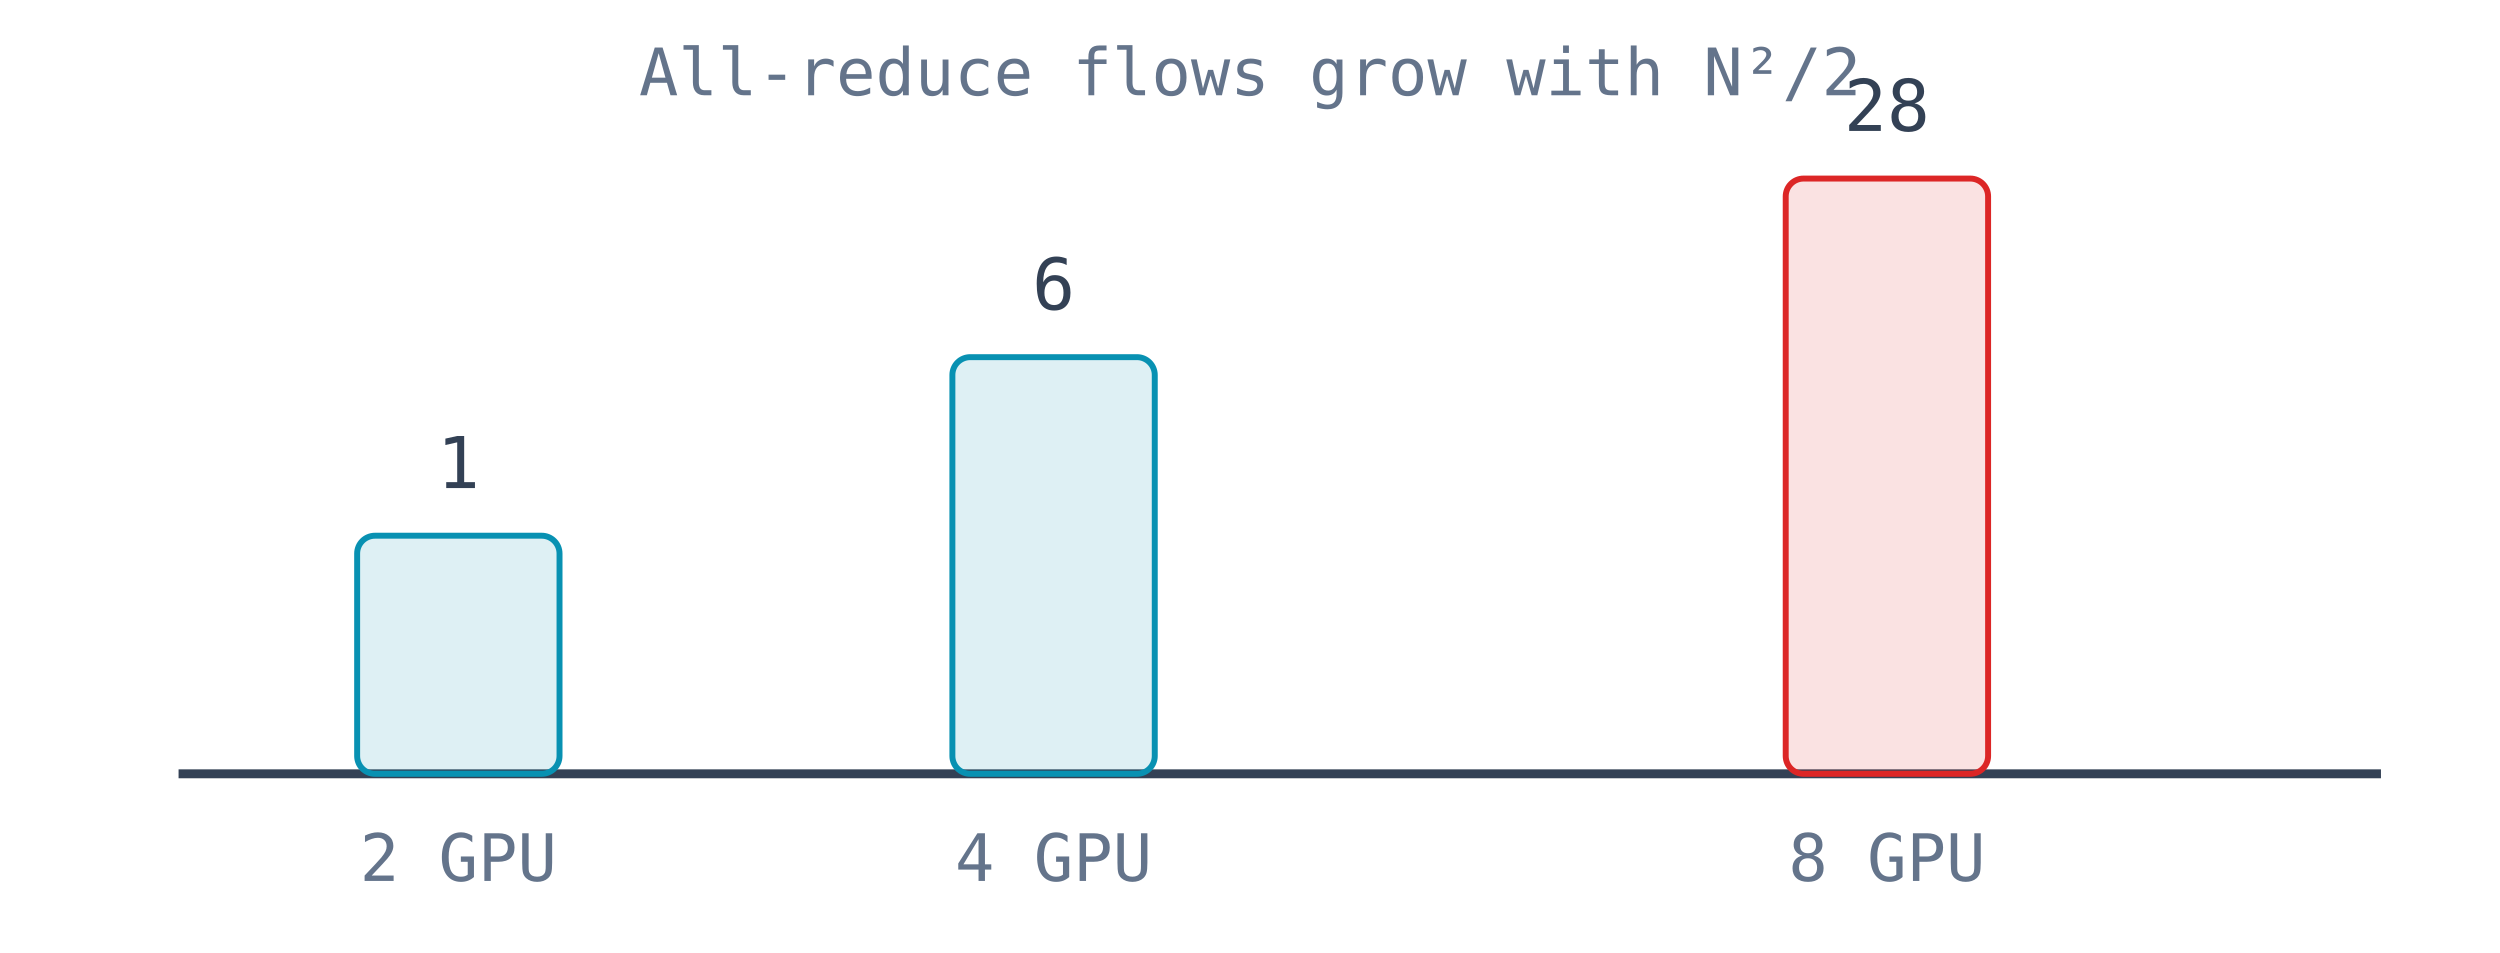
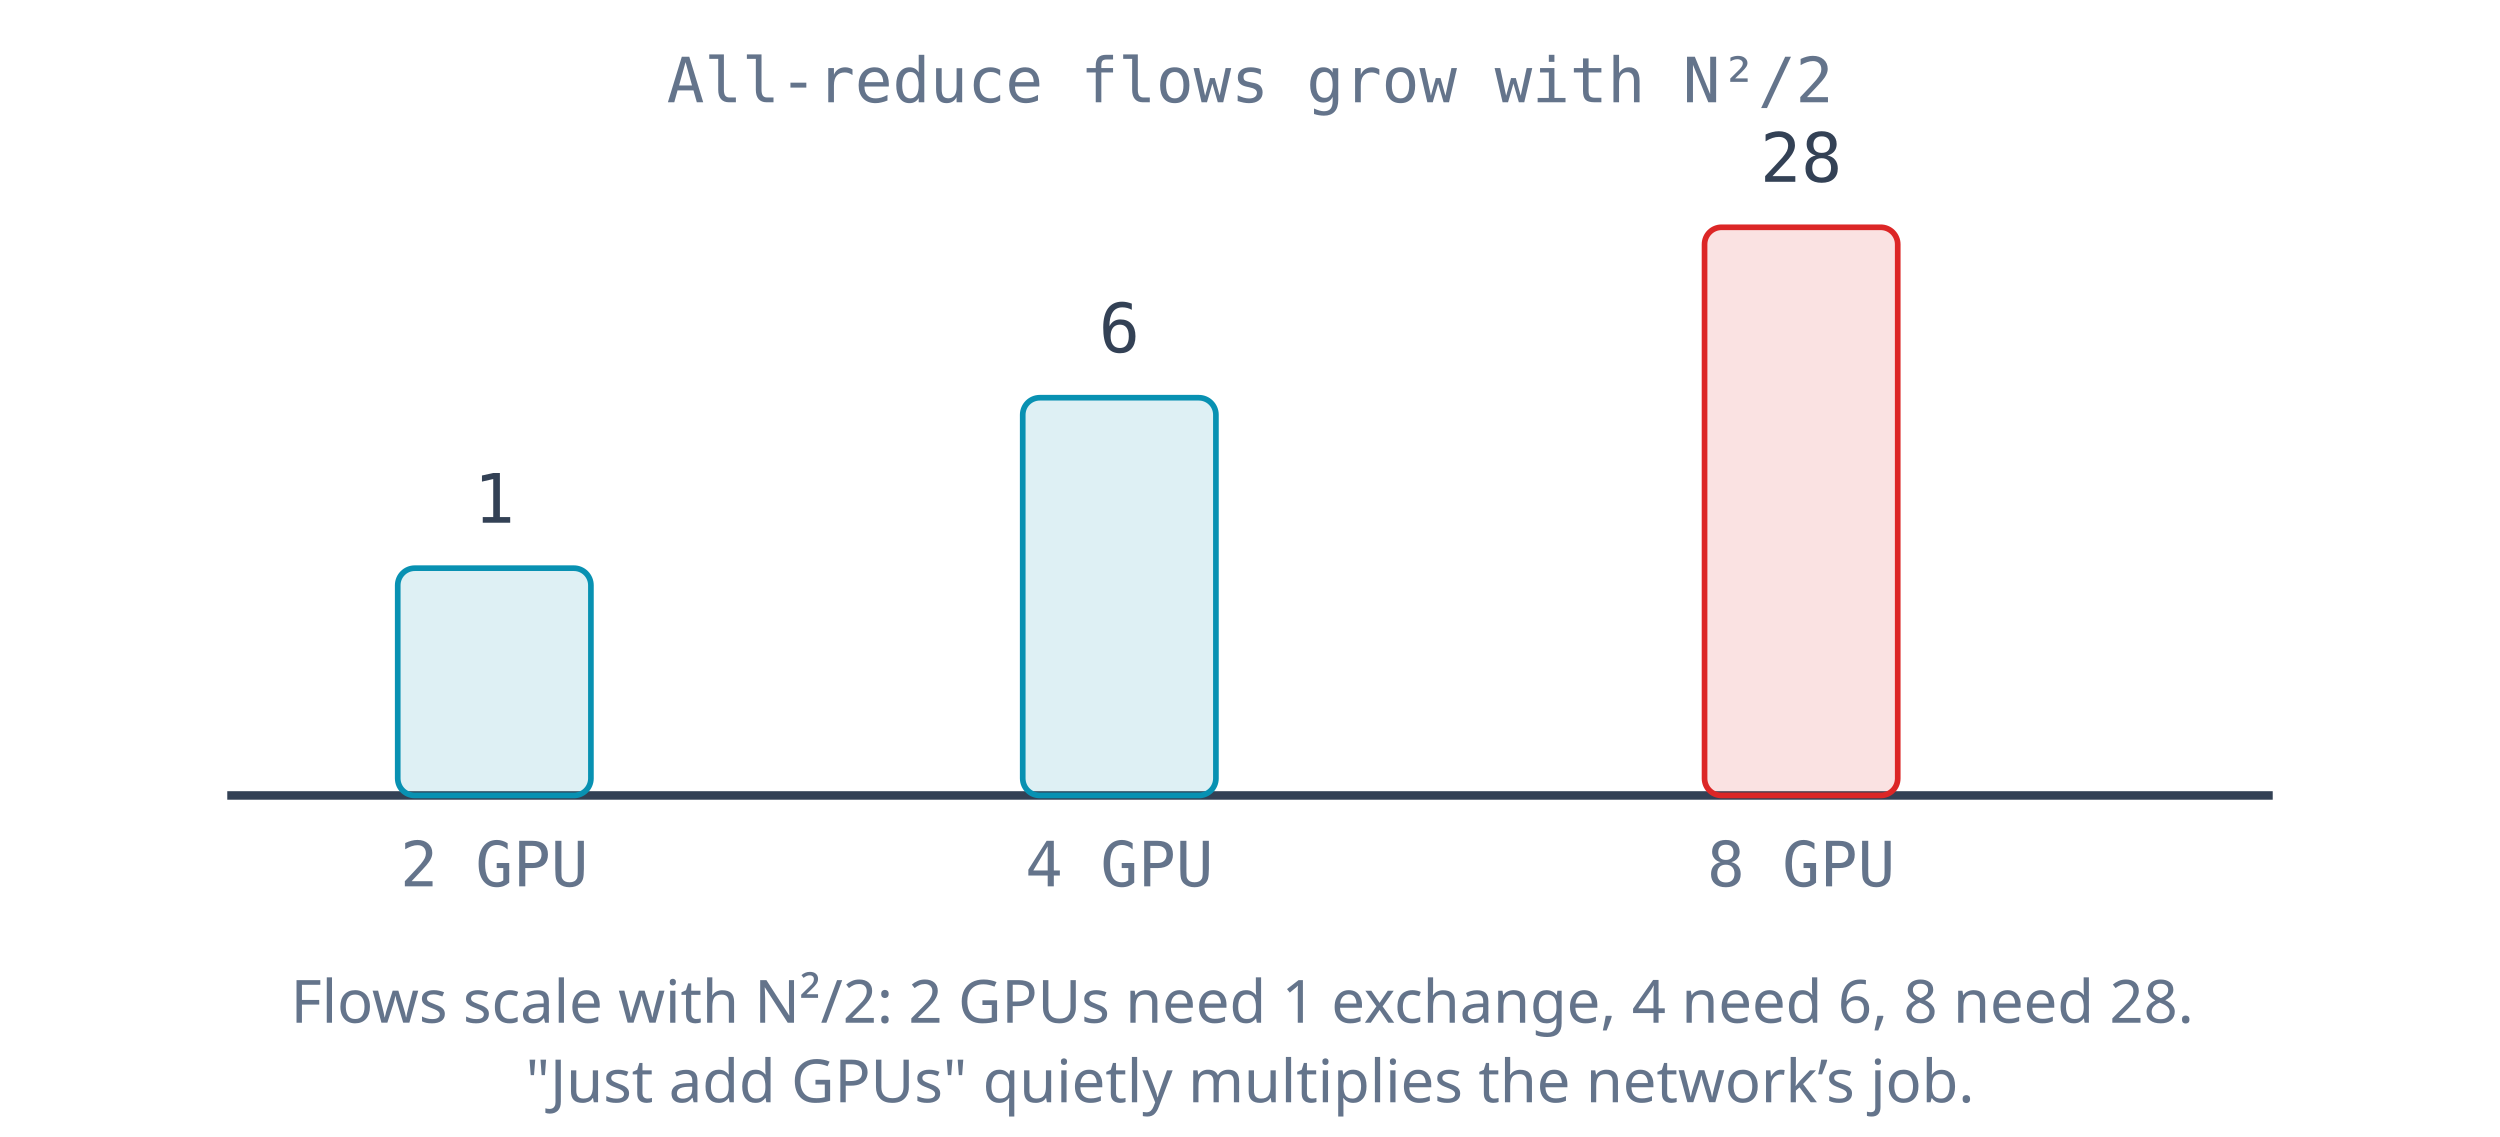
- <svg xmlns="http://www.w3.org/2000/svg" viewBox="0 0 420 160" font-family="monospace">
-   <text x="210" y="16" fill="#64748b" font-size="11" text-anchor="middle">All-reduce flows grow with N²/2</text>
-   <line x1="30" y1="130" x2="400" y2="130" stroke="#334155" stroke-width="1.5" />
-   <rect x="60" y="90" width="34" height="40" rx="3" fill="#0891b222" stroke="#0891b2" />
-   <text x="77" y="148" fill="#64748b" font-size="11" text-anchor="middle">2 GPU</text>
-   <text x="77" y="82" fill="#334155" font-size="12" text-anchor="middle">1</text>
-   <rect x="160" y="60" width="34" height="70" rx="3" fill="#0891b222" stroke="#0891b2" />
-   <text x="177" y="148" fill="#64748b" font-size="11" text-anchor="middle">4 GPU</text>
-   <text x="177" y="52" fill="#334155" font-size="12" text-anchor="middle">6</text>
-   <rect x="300" y="30" width="34" height="100" rx="3" fill="#dc262622" stroke="#dc2626" />
-   <text x="317" y="148" fill="#64748b" font-size="11" text-anchor="middle">8 GPU</text>
-   <text x="317" y="22" fill="#334155" font-size="12" text-anchor="middle">28</text>
+ <svg xmlns="http://www.w3.org/2000/svg" viewBox="0 0 440 200" font-family="monospace">
+   <text x="220" y="18" fill="#64748b" font-size="11" text-anchor="middle">All-reduce flows grow with N²/2</text>
+   <line x1="40" y1="140" x2="400" y2="140" stroke="#334155" stroke-width="1.5" />
+   <g transform="translate(0,140)">
+     <g>
+       <animateTransform attributeName="transform" type="scale" additive="sum" values="1 0.12; 1 1; 1 1" keyTimes="0;0.6;1" dur="2.4s" begin="0s" repeatCount="indefinite" />
+       <rect x="70" y="-40" width="34" height="40" rx="3" fill="#0891b222" stroke="#0891b2" />
+     </g>
+   </g>
+   <text x="87" y="156" fill="#64748b" font-size="11" text-anchor="middle">2 GPU</text>
+   <text x="87" y="92" fill="#334155" font-size="12" text-anchor="middle">1</text>
+   <g transform="translate(0,140)">
+     <g>
+       <animateTransform attributeName="transform" type="scale" additive="sum" values="1 0.12; 1 1; 1 1" keyTimes="0;0.6;1" dur="2.4s" begin="0.3s" repeatCount="indefinite" />
+       <rect x="180" y="-70" width="34" height="70" rx="3" fill="#0891b222" stroke="#0891b2" />
+     </g>
+   </g>
+   <text x="197" y="156" fill="#64748b" font-size="11" text-anchor="middle">4 GPU</text>
+   <text x="197" y="62" fill="#334155" font-size="12" text-anchor="middle">6</text>
+   <g transform="translate(0,140)">
+     <g>
+       <animateTransform attributeName="transform" type="scale" additive="sum" values="1 0.12; 1 1; 1 1" keyTimes="0;0.6;1" dur="2.4s" begin="0.6s" repeatCount="indefinite" />
+       <rect x="300" y="-100" width="34" height="100" rx="3" fill="#dc262622" stroke="#dc2626" />
+     </g>
+   </g>
+   <text x="317" y="156" fill="#64748b" font-size="11" text-anchor="middle">8 GPU</text>
+   <text x="317" y="32" fill="#334155" font-size="12" text-anchor="middle">28</text>
+   <text x="220.0" y="180" fill="#64748b" font-size="10.5" font-family="sans-serif" text-anchor="middle">
+     <tspan x="220.0" dy="0">Flows scale with N²/2: 2 GPUs need 1 exchange, 4 need 6, 8 need 28.</tspan>
+     <tspan x="220.0" dy="14">"Just add GPUs" quietly multiplies the network’s job.</tspan>
+   </text>
</svg>
